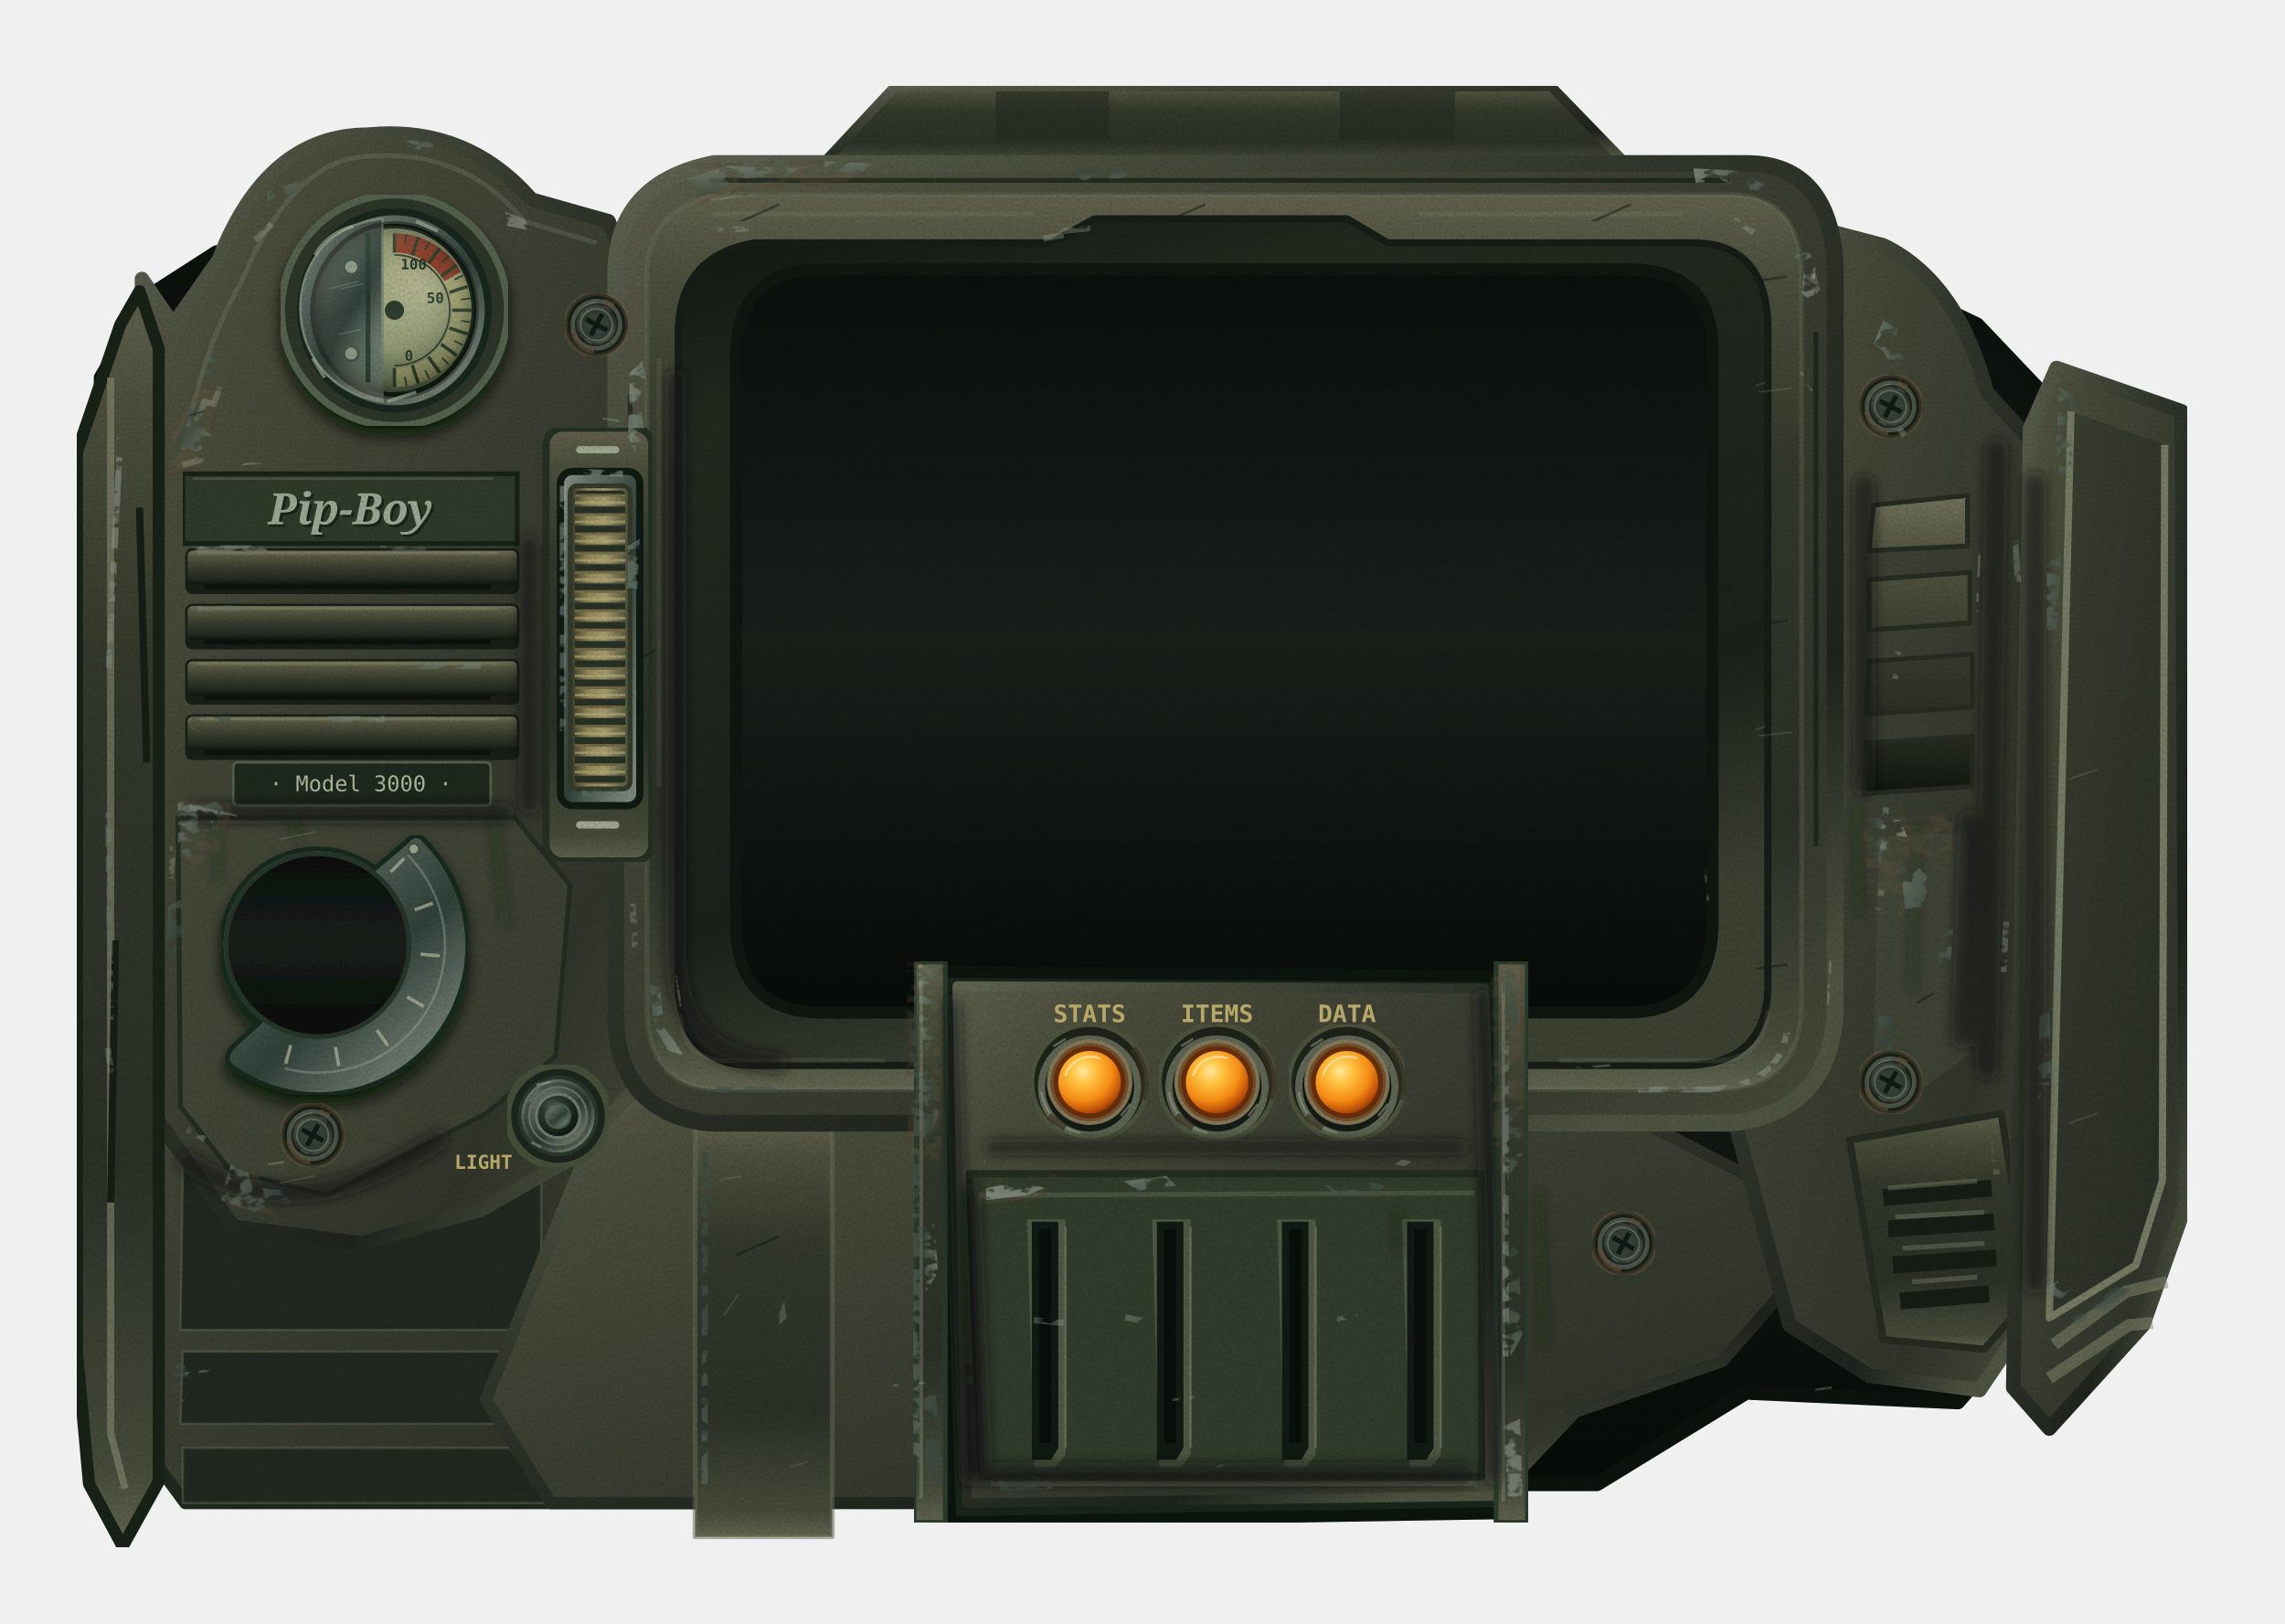
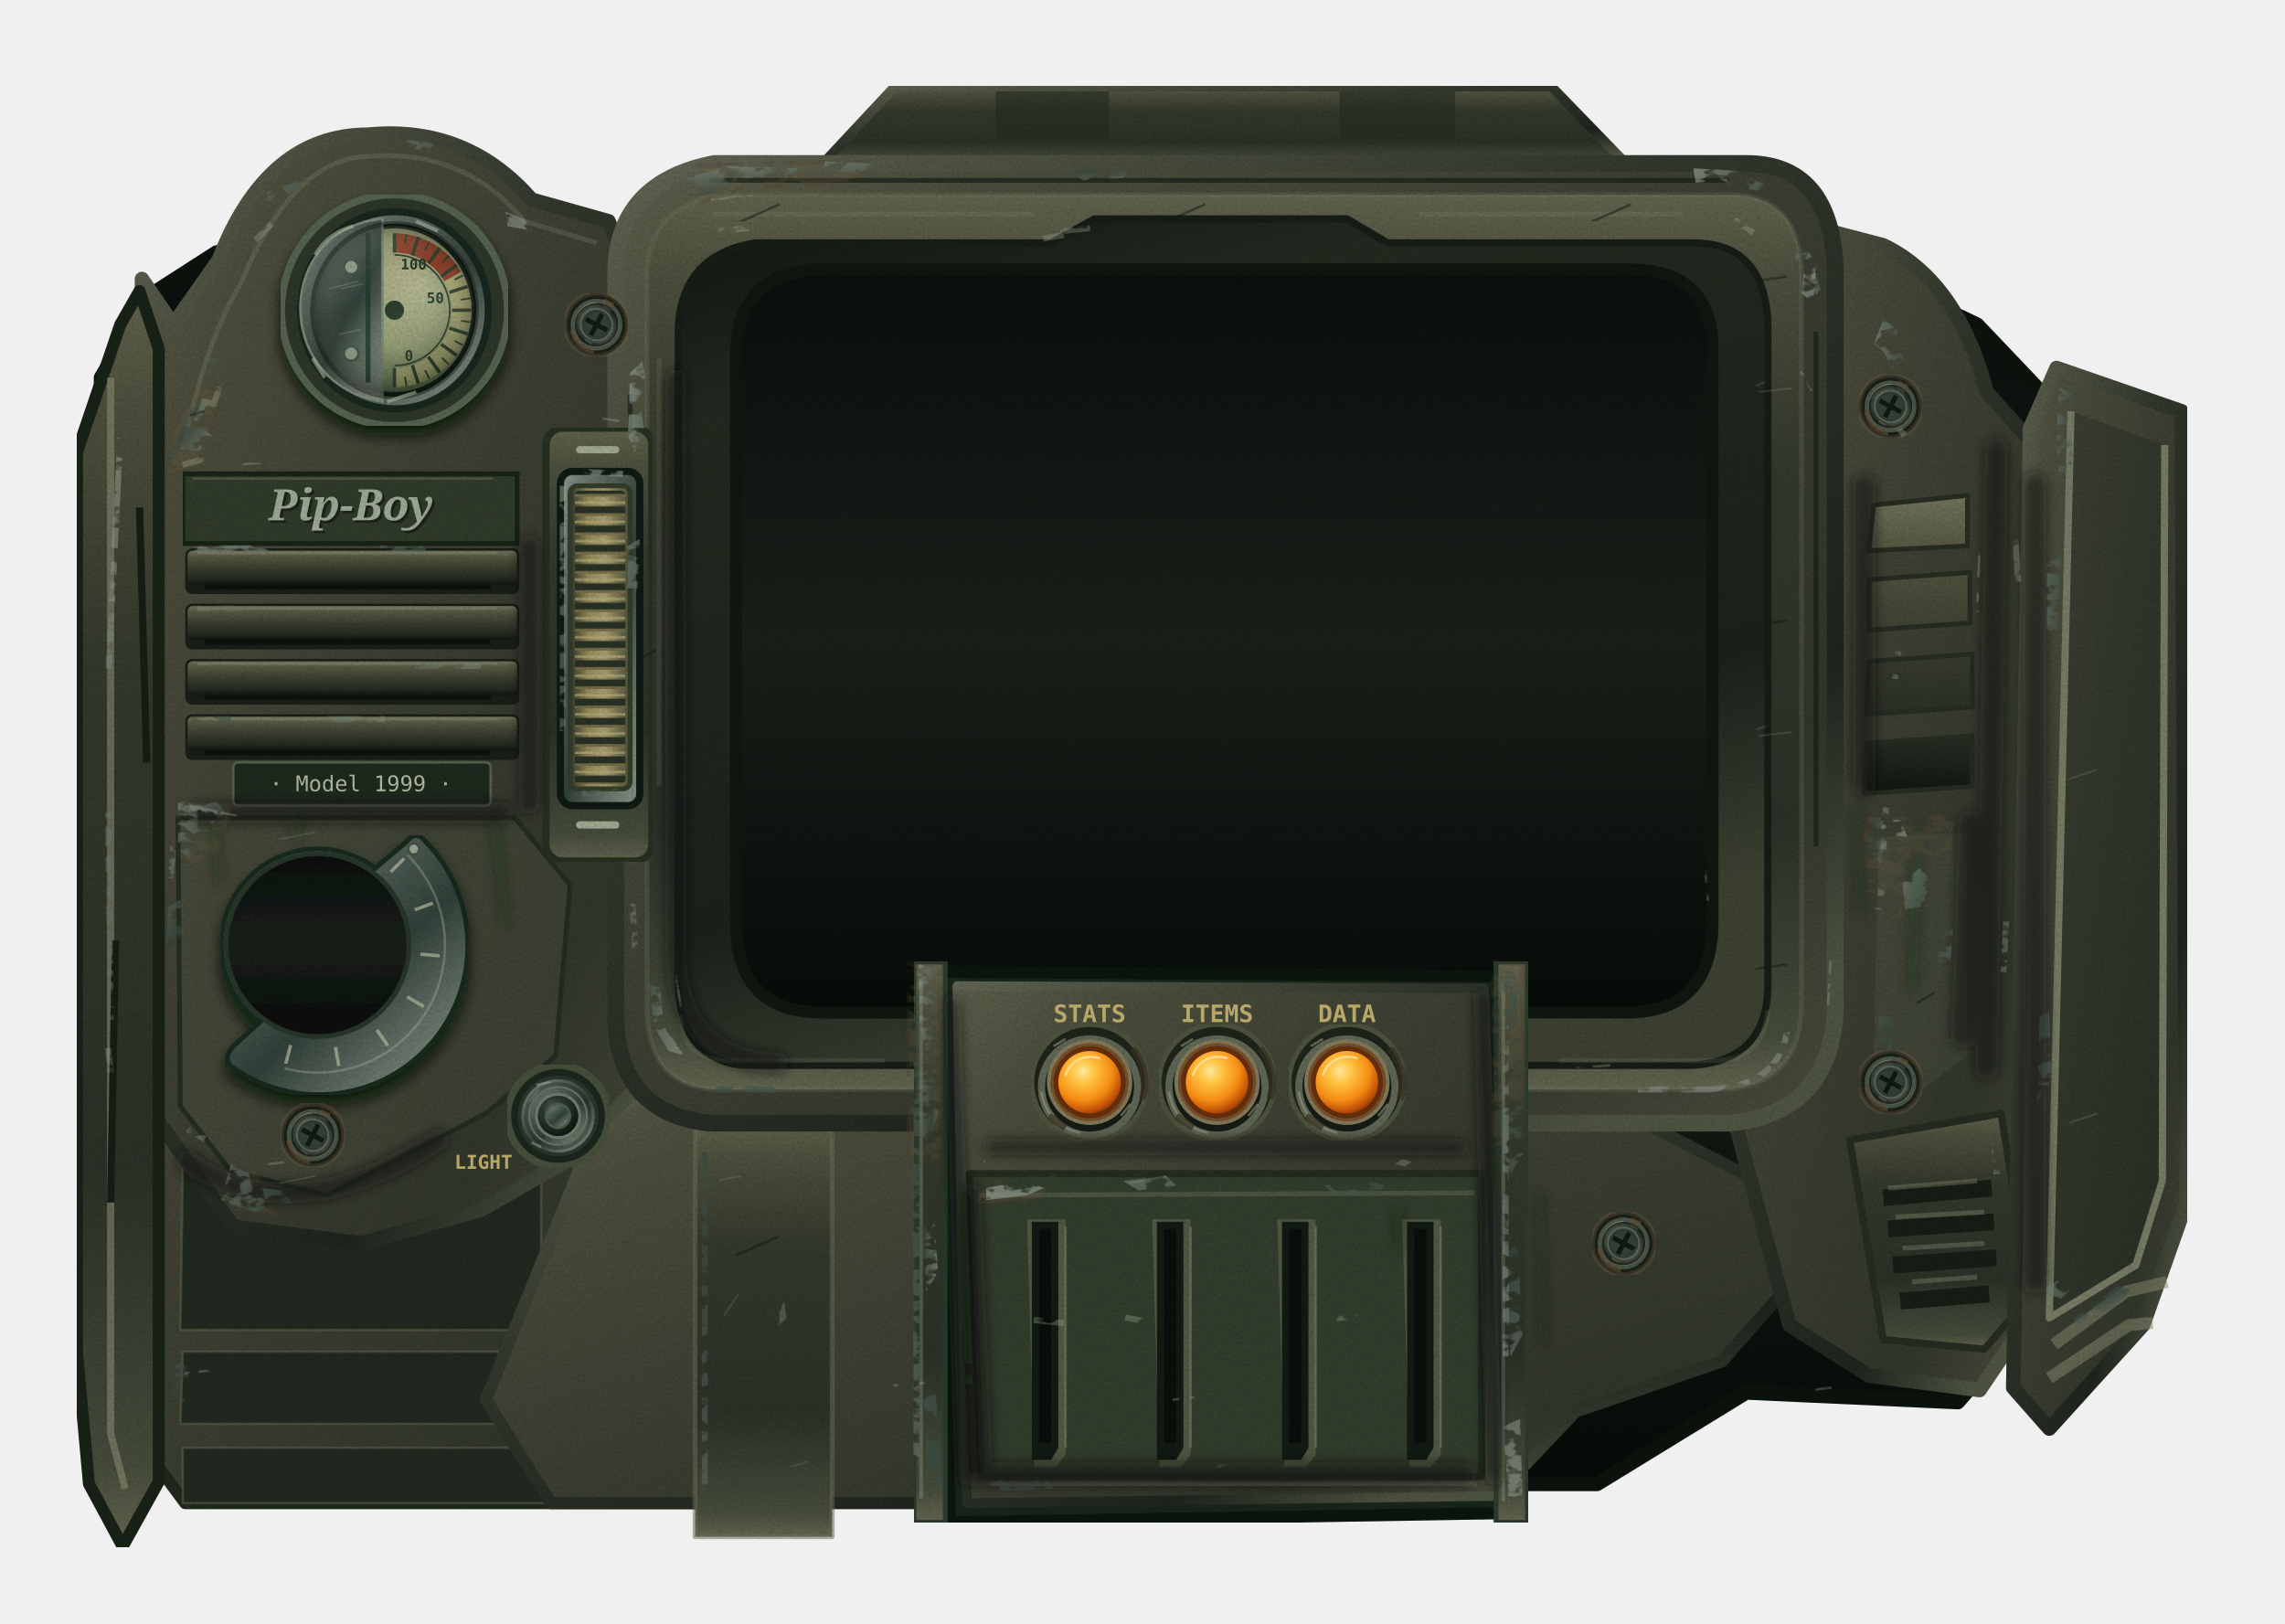
<svg xmlns="http://www.w3.org/2000/svg" width="950" height="675" viewBox="0 0 950 675" fill="none">
  <defs>
    <linearGradient id="paint" x1="0" y1="0" x2="1" y2="1">
      <stop stop-color="#62634f" />
      <stop offset=".16" stop-color="#50523f" />
      <stop offset=".43" stop-color="#414436" />
      <stop offset=".78" stop-color="#34392d" />
      <stop offset="1" stop-color="#4e503f" />
    </linearGradient>
    <linearGradient id="edge" x2=".8" y2="1">
      <stop stop-color="#686b58" />
      <stop offset=".12" stop-color="#555a48" />
      <stop offset=".42" stop-color="#353b2f" />
      <stop offset=".8" stop-color="#20271f" />
      <stop offset="1" stop-color="#535946" />
    </linearGradient>
    <linearGradient id="steel" x2=".85" y2="1">
      <stop stop-color="#99a297" />
      <stop offset=".16" stop-color="#707f76" />
      <stop offset=".36" stop-color="#55645b" />
      <stop offset=".6" stop-color="#33443c" />
      <stop offset=".85" stop-color="#6e7b70" />
      <stop offset="1" stop-color="#879085" />
    </linearGradient>
    <linearGradient id="rim" x2="0" y2="1">
      <stop stop-color="#676852" />
      <stop offset=".09" stop-color="#515440" />
      <stop offset=".3" stop-color="#363c2e" />
      <stop offset=".7" stop-color="#2d3429" />
      <stop offset=".94" stop-color="#4a503e" />
      <stop offset="1" stop-color="#686b54" />
    </linearGradient>
    <linearGradient id="recess" x2=".35" y2="1">
      <stop stop-color="#111711" />
      <stop offset=".22" stop-color="#242d22" />
      <stop offset=".76" stop-color="#1b241c" />
      <stop offset="1" stop-color="#404535" />
    </linearGradient>
    <linearGradient id="rubber" x2="0" y2="1">
      <stop stop-color="#0b100e" />
      <stop offset=".5" stop-color="#1a211a" />
      <stop offset="1" stop-color="#070c09" />
    </linearGradient>
    <linearGradient id="rib" x2="0" y2="1">
      <stop stop-color="#787a60" />
      <stop offset=".18" stop-color="#5b5c45" />
      <stop offset=".54" stop-color="#3a3f30" />
      <stop offset=".84" stop-color="#262c22" />
      <stop offset="1" stop-color="#11180f" />
    </linearGradient>
    <linearGradient id="brass" x2="1" y2="0">
      <stop stop-color="#353828" />
      <stop offset=".3" stop-color="#9b9160" />
      <stop offset=".58" stop-color="#b1a776" />
      <stop offset="1" stop-color="#4d513a" />
    </linearGradient>
    <radialGradient id="dial" cx=".36" cy=".3" r=".75">
      <stop stop-color="#536057" />
      <stop offset=".3" stop-color="#303e35" />
      <stop offset=".66" stop-color="#1e2b24" />
      <stop offset="1" stop-color="#0a1410" />
    </radialGradient>
    <radialGradient id="paper" cx=".65" cy=".35" r=".75">
      <stop stop-color="#bfc199" />
      <stop offset=".55" stop-color="#a5ac7e" />
      <stop offset="1" stop-color="#5b704f" />
    </radialGradient>
    <radialGradient id="amber" cx=".4" cy=".34" r=".7">
      <stop stop-color="#ffe79c" />
      <stop offset=".25" stop-color="#ffc342" />
      <stop offset=".62" stop-color="#f48c13" />
      <stop offset=".85" stop-color="#bf5008" />
      <stop offset="1" stop-color="#622a09" />
    </radialGradient>
    <linearGradient id="glass" x2=".5" y2="1">
      <stop stop-color="#e3f8e6" stop-opacity=".18" />
      <stop offset=".48" stop-color="#c4dfcc" stop-opacity="0" />
      <stop offset="1" stop-color="#06170c" stop-opacity=".3" />
    </linearGradient>
    <radialGradient id="soot">
      <stop offset=".45" stop-color="#231f13" stop-opacity="0" />
      <stop offset=".78" stop-color="#1f2014" stop-opacity=".25" />
      <stop offset="1" stop-color="#100f0a" stop-opacity=".85" />
    </radialGradient>
    <pattern id="wheel-ribs" width="24" height="8" patternUnits="userSpaceOnUse">
      <path d="M0 1h24" stroke="#c5b780" stroke-opacity=".65" />
      <path d="M0 4h24" stroke="#2b3427" stroke-width="3" />
      <path d="M0 6h24" stroke="#786e48" />
    </pattern>
    <pattern id="scuffs" width="177" height="143" patternUnits="userSpaceOnUse">
      <path d="m17 19 9-3m-3 4 18-2m75 45 15-3m-92 49 22-7m63 16 6-9m22-71 12-4" stroke="#b9bdaa" stroke-opacity=".17" stroke-width=".7" />
      <path d="m64 34 21-6m-64 89 14-2m94-22 18-8m-58 46 7-4" stroke="#101a13" stroke-opacity=".5" />
      <path d="m49 55 3-2 4 1-3 2zm98 62 2-5 1 7-3 3z" fill="#a4afa0" fill-opacity=".3" />
    </pattern>
    <filter id="grain" x="0" y="0" width="100%" height="100%" color-interpolation-filters="sRGB">
      <feTurbulence type="fractalNoise" baseFrequency=".9" numOctaves="2" seed="27" />
      <feColorMatrix values="0 0 0 0 0  0 0 0 0 0  0 0 0 0 0  .2 0 0 0 0" />
      <feComposite in2="SourceAlpha" operator="in" result="speckle" />
      <feBlend in="SourceGraphic" in2="speckle" mode="multiply" />
    </filter>
    <filter id="flaking" x="0" y="0" width="100%" height="100%">
      <feTurbulence type="fractalNoise" baseFrequency=".11 .18" numOctaves="3" seed="8" />
      <feColorMatrix values="0 0 0 0 1  0 0 0 0 1  0 0 0 0 1  9 0 0 0 -3.9" />
    </filter>
    <mask id="worn" maskUnits="userSpaceOnUse" x="0" y="0" width="950" height="675">
      <rect width="950" height="675" fill="white" filter="url(#flaking)" />
    </mask>
    <filter id="smudge" x="-20%" y="-20%" width="140%" height="140%">
      <feGaussianBlur stdDeviation="2.5" />
    </filter>
    <filter id="shadow" x="-15%" y="-15%" width="130%" height="140%">
      <feDropShadow dx="0" dy="4" stdDeviation="3" flood-color="#030806" flood-opacity=".8" />
    </filter>
    <g id="screw" filter="url(#grain)">
      <circle r="13" fill="#1b2118" stroke="#726047" stroke-opacity=".35" stroke-width="2" />
      <circle r="10" fill="url(#steel)" stroke="#4d5a4a" stroke-width="1.5" />
      <circle r="6.5" fill="#37463a" stroke="#778875" stroke-width=".6" />
      <path d="M-5-1h4v-4h2v4h4v2H1v4h-2V1h-4z" fill="#111b15" transform="rotate(28)" />
      <path d="M-8-3a9 9 0 0 1 8-6m3 1 3 2M-5 6l3 2" stroke="#bbc3ad" stroke-opacity=".5" />
      <path d="M-10 2a10 10 0 0 0 9 9M3-10l4 2" stroke="#69533a" stroke-width="2" stroke-opacity=".65" />
      <circle r="9" fill="url(#soot)" />
    </g>
    <g id="lamp">
      <g filter="url(#grain)">
        <circle r="24" fill="#20261b" stroke="#515840" stroke-width="2" />
        <circle cy="2" r="20" fill="#161d16" stroke="#656c59" stroke-width="3" />
        <circle r="17" fill="#7c542e" stroke="#8b805e" stroke-width="1.5" />
      </g>
      <circle r="14" fill="url(#amber)" stroke="#632d0c" stroke-width="2" />
      <path d="M-10-3a11 11 0 0 1 14-7" stroke="#ffe7ad" stroke-opacity=".7" stroke-linecap="round" />
      <path d="M-20 4a20 20 0 0 0 16 17M-15-15l5-3m23 32 4-5" stroke="#a1a18a" stroke-opacity=".5" />
      <path d="M18-14a23 23 0 0 1 4 21m-39 7 7 5" stroke="#372f1f" stroke-width="3" stroke-opacity=".7" />
    </g>
    <g id="vent">
      <rect width="139" height="19" rx="3" fill="#1a2118" />
      <rect x="1" y="1" width="137" height="14" rx="2" fill="url(#rib)" />
      <path d="M5 2h125" stroke="#9c9d80" stroke-opacity=".35" />
      <path d="M8 16h119" stroke="#0c140e" stroke-width="2" />
    </g>
    <g id="slot">
      <path d="M-8 0H8V98L4 103H-5z" fill="#545e46" />
      <path d="M-6 1H5v94l-3 5h-8z" fill="#121c14" />
      <path d="M-3 4H2v89H-3z" fill="#090f0b" />
      <path d="M8 3v92" stroke="#a0a086" stroke-opacity=".4" />
    </g>
    <path id="gauge-major-tick" d="M0-24V-32" />
    <path id="gauge-minor-tick" d="M0-28V-32" />
    <path id="radiation-needle" d="M4 0H28" stroke="#762c23" stroke-width="2" stroke-opacity=".85" />
    <path id="selector-tick" d="M0-43V-51" />
    <g id="selector-knob" filter="url(#shadow)">
      <g filter="url(#grain)">
        <circle r="37" fill="url(#dial)" stroke="#687b6b" stroke-width="2" />
        <circle r="27" fill="url(#dial)" stroke="#18281f" stroke-width="3" />
        <circle r="21" fill="url(#dial)" stroke="#3c5143" stroke-width="1" />
        <path d="M0-33 5-25H-5Z" fill="url(#dial)" stroke="#687b6b" stroke-width="1" />
      </g>
      <path d="M-27-12q5-13 19-16m-3 7 9-2m-28 36 4 6m41 10 6-3" stroke="#9ba999" stroke-opacity=".3" stroke-width="1.2" />
      <path d="m-11-23 6-1m-20 9 3-6m-3 4 1 4m3 35 5 3m38-14 1-7" stroke="#b8c1ae" stroke-opacity=".3" stroke-width=".7" />
    </g>
  </defs>
  <g stroke-linejoin="round" filter="url(#grain)">
    <path d="M62 123 90 105h91l47 35 476 2 55-37 63 30 39 41v353l-47 54-88-4-62 38H91L42 575V157z" fill="url(#rubber)" stroke="#0c140d" stroke-width="6" />
    <path id="cuff-backing" d="M81 165H300V625H77L57 598V188z" fill="url(#paint)" stroke="#222b20" stroke-width="5" />
    <path d="M76 485h149v68H75zm0 77h177v30H75zm0 40h188v23H76z" fill="#222b21" stroke="#71745c" stroke-opacity=".45" />
    <path id="lower-housing" d="M261 459 321 448l353 14 92 47-50 57-61 21-36 38H229l-27-43 45-111z" fill="url(#paint)" stroke="url(#edge)" stroke-width="5" />
    <rect x="289" y="466" width="57" height="173" fill="url(#rim)" stroke="#747761" stroke-opacity=".5" stroke-width="2" />
    <rect x="299" y="478" width="37" height="149" fill="url(#scuffs)" />
    <path d="M59 116 72 135 91 108Q111 56 153 56q41-4 68 27l32 9 24 60-12 300-30 31-35 20-50 14-53-7-32-45z" fill="url(#paint)" stroke="url(#edge)" stroke-width="6" />
    <path d="M76 187q9-44 24-69 22-53 54-53 39-3 64 27l30 9" stroke="#959984" stroke-opacity=".26" stroke-width="2" />
    <path d="M74 340h140l23 28-6 71-29 24-66 34-40-10-21-27z" fill="#505743" fill-opacity=".4" stroke="#252f22" stroke-width="2" />
    <path d="M50 135 58 121 66 145v471l-15 27-14-26-5-55V188z" fill="url(#rim)" stroke="#192418" stroke-width="5" />
    <path d="M46 157v439l6 23" stroke="#9a9b7e" stroke-opacity=".55" stroke-width="3" />
    <path d="m58 211 3 106m-13 74-2 109" stroke="#171f16" stroke-width="3" />
    <path d="m741 91 42 11q31 15 43 61l18 20v364l-21 31-46-6-33-21-25-93z" fill="url(#paint)" stroke="url(#edge)" stroke-width="6" />
    <path d="m779 210 39-4v21l-41 2zm-2 31 42-3v21l-42 3zm0 34 43-3v22l-44 3zm-1 34 44-3v21l-45 3z" fill="url(#rib)" stroke="#292f24" stroke-width="2" />
    <path d="m781 348 37-2v93l-19 14-20-12z" fill="#687059" fill-opacity=".22" />
    <path d="m769 474 63-11 12 76-19 22-42-4z" fill="url(#rim)" stroke="#272e23" stroke-width="3" />
    <path d="m783 498 45-4m-43 17 44-3m-42 18 43-3m-40 18 37-3" stroke="#171f16" stroke-width="7" />
    <path d="m785 494 37-3m-34 15 37-2m-34 15 34-2m-30 16 27-2" stroke="#8e9176" stroke-opacity=".4" stroke-width="2" />
    <path d="m855 153 52 18 2 329-18 51-39 43-15-17 7-399z" fill="url(#paint)" stroke="url(#edge)" stroke-width="6" />
    <path d="m861 171-9 377 36-22 11-35 1-306" fill="#202a20" fill-opacity=".35" stroke="#7c8269" stroke-width="3" />
    <path d="m854 559 30-22 17-4m-49 40 33-22 10-1" stroke="#97997b" stroke-opacity=".5" stroke-width="5" />
    <path d="m344 66 28-30h273l32 33" fill="url(#rim)" stroke="url(#edge)" stroke-width="4" />
    <path d="M414 38h47v20h-47zm143 0h48v20h-48z" fill="#252e22" fill-opacity=".6" />
    <path d="M297 68h429q35 0 37 43v309q-2 43-44 47H295q-37-4-39-42V114q0-38 41-46z" fill="url(#paint)" stroke="url(#edge)" stroke-width="7" />
    <path d="M299 81h420q29 0 30 32v304q0 34-32 36H298q-29-1-29-34V115q0-29 30-34z" fill="url(#rim)" stroke="#777c64" stroke-opacity=".3" stroke-width="2" />
    <path d="M314 101h123l18-10h105l17 10h127q30 0 31 34v276q-1 31-33 32H310q-27-2-28-33V137q1-31 32-36z" fill="url(#recess)" stroke="#171f17" stroke-width="3" />
    <path d="M341 112h336q35 0 35 33v238q0 37-34 38H342q-36 0-36-37V148q0-35 35-36z" fill="url(#rubber)" stroke="#101810" stroke-width="5" />
    <path d="M296 89h134m160 0h110M274 149v178m9 95q0 17 17 19h68m280 0h65q20 0 22-21" stroke="#a4aa90" stroke-opacity=".15" stroke-width="2" />
    <path d="M295 75h424M262 164v128m493-154v214" stroke="#182216" stroke-opacity=".7" stroke-width="2" />
  </g>
  <g transform="translate(164 129)" filter="url(#shadow)">
    <g filter="url(#grain)">
      <ellipse rx="47" ry="48" fill="#30392c" stroke="#596854" stroke-width="3" />
      <ellipse rx="39" ry="41" fill="url(#steel)" stroke="#1b291f" stroke-width="3" />
      <ellipse rx="33" ry="35" fill="url(#paper)" stroke="#0e2117" stroke-width="2" />
      <path d="M0-28A28 28 0 0 1 24.249-14" stroke="#a34730" stroke-width="8" />
      <path d="M24.249-14A28 28 0 0 1 0 28" stroke="#c6c286" stroke-width="8" />
      <g id="gauge-scale" stroke="#354631">
        <g stroke-width="1.4">
          <use href="#gauge-major-tick" transform="rotate(0)" />
          <use href="#gauge-major-tick" transform="rotate(18)" />
          <use href="#gauge-major-tick" transform="rotate(36)" />
          <use href="#gauge-major-tick" transform="rotate(54)" />
          <use href="#gauge-major-tick" transform="rotate(72)" />
          <use href="#gauge-major-tick" transform="rotate(90)" />
          <use href="#gauge-major-tick" transform="rotate(108)" />
          <use href="#gauge-major-tick" transform="rotate(126)" />
          <use href="#gauge-major-tick" transform="rotate(144)" />
          <use href="#gauge-major-tick" transform="rotate(162)" />
          <use href="#gauge-major-tick" transform="rotate(180)" />
        </g>
        <g stroke-width=".7">
          <use href="#gauge-minor-tick" transform="rotate(9)" />
          <use href="#gauge-minor-tick" transform="rotate(27)" />
          <use href="#gauge-minor-tick" transform="rotate(45)" />
          <use href="#gauge-minor-tick" transform="rotate(63)" />
          <use href="#gauge-minor-tick" transform="rotate(81)" />
          <use href="#gauge-minor-tick" transform="rotate(99)" />
          <use href="#gauge-minor-tick" transform="rotate(117)" />
          <use href="#gauge-minor-tick" transform="rotate(135)" />
          <use href="#gauge-minor-tick" transform="rotate(153)" />
          <use href="#gauge-minor-tick" transform="rotate(171)" />
          <path d="M0-23A23 23 0 0 1 0 23" />
        </g>
      </g>
      <g fill="#243a27" font-family="monospace" font-size="6" font-weight="bold" text-anchor="middle">
        <text x="8" y="-17">100</text>
        <text x="17" y="-3">50</text>
        <text x="6" y="21">0</text>
      </g>
      <circle r="4" fill="#283a29" />
      <path d="M-5-38C-50-34-51 31-5 38z" fill="url(#steel)" stroke="#82907c" stroke-width="1" />
      <path d="M-11-32v62" stroke="#253d30" stroke-width="2" />
      <circle cx="-18" cy="-18" r="3" fill="#a4b19b" stroke="#425846" />
      <circle cx="-18" cy="18" r="3" fill="#a4b19b" stroke="#425846" />
    </g>
    <ellipse rx="35" ry="37" fill="url(#soot)" opacity=".55" />
    <path d="M-33-23q5-9 16-12m26-2 9 4m-52 53 5 8m26 10 12-4" stroke="#a6b09c" stroke-opacity=".6" stroke-width="1.5" />
    <path d="m-22-9 9-2m-14 2 12-3m-8 22 9-2m26-11 7-6" stroke="#b3bda8" stroke-opacity=".24" stroke-width=".6" />
    <ellipse rx="33" ry="35" fill="url(#glass)" />
  </g>
  <g filter="url(#grain)">
    <path d="M76 197h139v29H76z" fill="#333e2c" stroke="#182517" stroke-width="2" />
    <path d="M80 199h125" stroke="#94987b" stroke-opacity=".3" />
-     <text x="146.75" y="219" fill="#1c251c" font-family="Georgia,serif" font-size="18" font-style="italic" font-weight="bold" text-anchor="middle">Pip-Boy</text>
-     <text x="145.75" y="218" fill="#a6b29d" font-family="Georgia,serif" font-size="18" font-style="italic" font-weight="bold" text-anchor="middle">Pip-Boy</text>
+     <text x="147.03" y="217.35" fill="#1c251c" font-family="Georgia,serif" font-size="18" font-style="italic" font-weight="bold" text-anchor="middle">Pip-Boy</text>
+     <text x="146.03" y="216.35" fill="#a6b29d" font-family="Georgia,serif" font-size="18" font-style="italic" font-weight="bold" text-anchor="middle">Pip-Boy</text>
    <use href="#vent" x="77" y="228" />
    <use href="#vent" x="77" y="251" />
    <use href="#vent" x="77" y="274" />
    <use href="#vent" x="77" y="297" />
    <rect id="model-plate" x="97" y="317" width="107" height="18" rx="2" fill="#202c20" stroke="#5b6851" />
-     <text x="150" y="329" fill="#bbc3a8" font-family="monospace" font-size="9" text-anchor="middle">· Model 3000 ·</text>
+     <text x="150" y="329" fill="#bbc3a8" font-family="monospace" font-size="9" text-anchor="middle">· Model 1999 ·</text>
    <rect x="227" y="178" width="44" height="180" rx="7" fill="url(#rim)" stroke="#273323" stroke-width="3" />
    <rect x="233" y="196" width="33" height="139" rx="5" fill="url(#steel)" stroke="#101c13" stroke-width="3" />
    <rect x="237" y="202" width="25" height="126" rx="3" fill="url(#brass)" stroke="#363f2b" stroke-width="2" />
    <rect x="239" y="204" width="21" height="122" rx="2" fill="url(#wheel-ribs)" />
    <path d="M241 187h15m-15 156h15" stroke="#aab299" stroke-width="3" stroke-linecap="round" />
  </g>
  <g id="selector-scale" transform="translate(132 393)" filter="url(#shadow)">
    <g filter="url(#grain)">
      <path d="M24-32 37-43Q41-48 45-43A62 62 0 0 1-35 51Q-40 48-35 42L-24 32A40 40 0 0 1 24-32Z" fill="url(#steel)" stroke="#182d20" stroke-width="2" />
      <path d="M37.477-37.477A53 53 0 0 1-13.718 51.194" stroke="#bec7b3" stroke-opacity=".35" stroke-width="1" />
      <g stroke="#c2c6aa" stroke-opacity=".7" stroke-width="1.4">
        <use href="#selector-tick" transform="rotate(45)" />
        <use href="#selector-tick" transform="rotate(70)" />
        <use href="#selector-tick" transform="rotate(95)" />
        <use href="#selector-tick" transform="rotate(120)" />
        <use href="#selector-tick" transform="rotate(145)" />
        <use href="#selector-tick" transform="rotate(170)" />
        <use href="#selector-tick" transform="rotate(195)" />
      </g>
      <g fill="#a5b19d" stroke="#425346" stroke-width=".8">
        <circle cx="40" cy="-40" r="2.2" />
      </g>
      <circle r="38" fill="url(#rubber)" stroke="#29382c" stroke-width="2" />
    </g>
  </g>
  <use href="#screw" x="248" y="135" />
  <use href="#screw" x="786" y="169" />
  <use href="#screw" x="786" y="450" />
  <use href="#screw" x="130" y="472" />
  <use href="#screw" x="675" y="517" />
  <g transform="translate(232 464)" filter="url(#grain)">
    <circle r="21" fill="#1d281e" stroke="#49543d" stroke-width="3" />
    <circle r="16" fill="url(#steel)" stroke="#293b2d" stroke-width="1.5" />
    <circle r="12" fill="url(#steel)" stroke="#80917c" stroke-width=".8" />
    <circle r="9" fill="url(#dial)" stroke="#7b8a77" stroke-width="1.2" />
    <circle r="5" fill="url(#steel)" stroke="#50654f" />
    <path d="m-12-6 4-5m-1-2 6-1m-8 25 4 2" stroke="#afbaa4" stroke-opacity=".5" />
    <circle r="14" fill="url(#soot)" opacity=".4" />
  </g>
  <g filter="url(#grain)" stroke-linejoin="round">
    <path d="m388 404 238 2 8 223-239 4z" fill="#1a271c" stroke="#0b170e" stroke-width="5" />
    <path d="m398 410 219 1 8 211-223 3z" fill="url(#paint)" stroke="url(#edge)" stroke-width="4" />
    <path d="M403 488h213v126H408z" fill="#35412f" stroke="#262f22" stroke-width="3" />
    <path d="m407 497 206-1M412 617h202" stroke="#8b9176" stroke-opacity=".3" stroke-width="2" />
    <use href="#slot" x="435" y="507" />
    <use href="#slot" x="487" y="507" />
    <use href="#slot" x="539" y="507" />
    <use href="#slot" x="591" y="507" />
    <rect id="switch-rail-left" x="380" y="400" width="13" height="233" fill="url(#rim)" stroke="#2d3f30" stroke-width="2" />
    <rect id="switch-rail-right" x="622" y="400" width="13" height="233" fill="url(#rim)" stroke="#2d3f30" stroke-width="2" />
    <path d="M383 408V623M625 408V624" stroke="#b3baa4" stroke-opacity=".3" stroke-width="1.5" />
  </g>
  <g fill="#b7a86a" font-family="monospace" font-size="10" font-weight="bold" text-anchor="middle">
    <text x="201" y="486" font-size="8">LIGHT</text>
    <text x="453" y="425">STATS</text>
    <text x="506" y="425">ITEMS</text>
    <text x="560" y="425">DATA</text>
  </g>
  <use href="#lamp" x="453" y="450" />
  <use href="#lamp" x="506" y="450" />
  <use href="#lamp" x="560" y="450" />
  <g stroke="#11170f" stroke-opacity=".65" stroke-linecap="round" filter="url(#smudge)">
    <path d="M82 338h127M220 227v107M78 483q44 30 104-9M281 158v237q0 45 42 47" stroke-width="8" />
    <path d="M775 202v124m44 16-3 89M830 187l-4 257M846 201v332M403 497l5 116h201" stroke-width="9" />
    <path d="M412 477h195M396 417l6 197M616 415l5 199" stroke-width="6" />
    <path d="m90 345 1 22m115-23 4 40m-89-48 3 13m648-14 1 44m24-34-2 66m-155 85 2 62m-61-55 1 17" stroke-width="3" stroke-opacity=".4" />
  </g>
  <g mask="url(#worn)">
    <g fill="#766244" fill-opacity=".18" stroke="#493b29" stroke-opacity=".25" stroke-width="2">
      <path d="m71 181 11-21 9 3-7 30-14 4zm5 152 20 2-8 30-13-9zm18 156 12-2 8 18-20-4z" />
      <path d="m288 69 73-2-3 8-49 3-23 8zm486 271 38-1-1 19-16-4-4 28-14-9z" />
      <path d="M378 401 391 400V483L378 484ZM621 400 633 401V474L621 476ZM410 491l28-2-5 9-27 3z" />
    </g>
    <g fill="url(#steel)" opacity=".65">
      <path d="m75 180 5-13 5 1-1 10 4 3-5 7-7-2-4 6-3-2zm9-25 3-7 4 2-3 7z" />
      <path d="m74 333 11 2 5-2 4 5-6 4 1 8-8-2-2 9-5-4zm-4 44 5-3 3 10-5 12-4-3z" />
      <path d="m96 484 7 2 2 9 7 6-6 3-14-5zm13 10 8 1 4 5-9 2zm-36 74 3-2 5 11-5 6-4-4z" />
      <path d="m111 80 10-7 7 1-8 7-4-1-5 5zm55-22 13 1 4 4-11-1zm44 30 8 3 3 5-10-2z" />
      <path d="m286 74 17-5 29 1-5 4-22 1-5 5-14 2zm57-7 20 1-5 4-16-1zm102 4 25-1-3 4-17 1z" />
      <path d="m704 70 19 1 11 6-2 4-16-6-11 1zm45 31 6 8-1 17-5-4 1-10-4-5z" />
      <path d="m262 155 5-5 2 9-3 6 2 16-4 7-3-7zm-1 72 5-3-1 21-4 3zm9 183 4-4 2 21 9 12-7-2-6-10z" />
      <path d="m783 133 6 4-1 7 4 5-5 5-4-8-4-3zm-5 207 12 1 3 7-9-1-2 12-5-4z" />
      <path d="m791 367 7-6 5 5-4 11-7 1zm16 22 5-3-1 13-6 2zm-26 33 7 1-2 15-5-3z" />
      <path d="m856 161 6 3-1 36-5-2-1-14zm-5 73 6-3-2 36-4 1zm-3 189 4-3 1 29-6 9z" />
      <path d="m851 535 8-4 2 5-11 11-3-4zm11 13 18-13 6 1-7 8-15 10z" />
      <path d="M382 401l6 1 1 28-4 7-3-13zM382 446l5-2 3 19-4 13-4-8zM383 508l5-6 2 27-5 8z" />
      <path d="M384 582l5-4 3 41-6 4zM624 402l6 3 1 20-5 6zM624 459l7-1 2 22-5 8-4-14z" />
      <path d="M625 522l6-5 2 38-5 9zM625 593l7-3 1 33-6-1zM410 494l16-3 8 3-7 3-17 2z" />
      <path d="m467 491 18-2 4 4-16 2zm84 2 15-3 10 3-4 3-17 1zm-136 122 19-1 4 5-22 1z" />
    </g>
    <g fill="none" stroke="url(#steel)" stroke-width="2.5" stroke-opacity=".55">
      <path d="M78 228h37m43 0h19M82 253h18M172 277h28M80 299h16m40 0h24" />
      <path d="m239 196 20 1m-25 5v102m8 26 17-1M298 453h30m14 0h12M681 453h29q29-1 33-24" />
      <path d="M50 182 45 282M45 338 46 424M293 479V623M381 412V610M626 423V564" />
    </g>
  </g>
  <g stroke="#a7b5a0" stroke-opacity=".3" stroke-linecap="square" mask="url(#worn)">
    <path d="m82 174 3-7 4 1 2-6m-14 31 7-2m23-92 5-5m-32 242 9 2-3 7m-14 8-1 11m8 106 5 3m-39-36 1 8m217-68 1 16m33-297 13-1m132 1 10-1m-17 4 6-1m281-6 6 4m26 19 2 7m31 53 4 5m-2 92-1 9m-4 56-1 15m-1 19-1 6m57-151 1 15m-5 143-1 19m-4 73 1 11m-399 62 10 1m28-2 5 1m83-1 6-1" stroke-width="2.5" />
    <path d="m101 193 13-1m-22 146 6 1m14 145 8-1m-43 88 18-2m156-395 6 1m39-92 18-2m-33 325 2 12m90 59 8-1m275-32 13-1m40-81 1 12m39-219 4 7m8 238-1 18m-7 160 8-1m62-349-1 26m-450 322 12-1m104 7 8-1" stroke-width="1" />
  </g>
  <g fill="url(#scuffs)">
    <path d="M79 169h29v21H79zm-1 166h142v14H78zm21 157 127-41 12 26-105 40-29-7z" />
    <path d="M283 77h445v15H283zm-17 62h14v254h-14zm464-26h15v319h-15z" />
    <path d="M785 342h29v84h-29zm74-161 36 6-1 302-34 23zM409 481h202v17H409zm-1 128h207v11H408z" />
  </g>
</svg>
